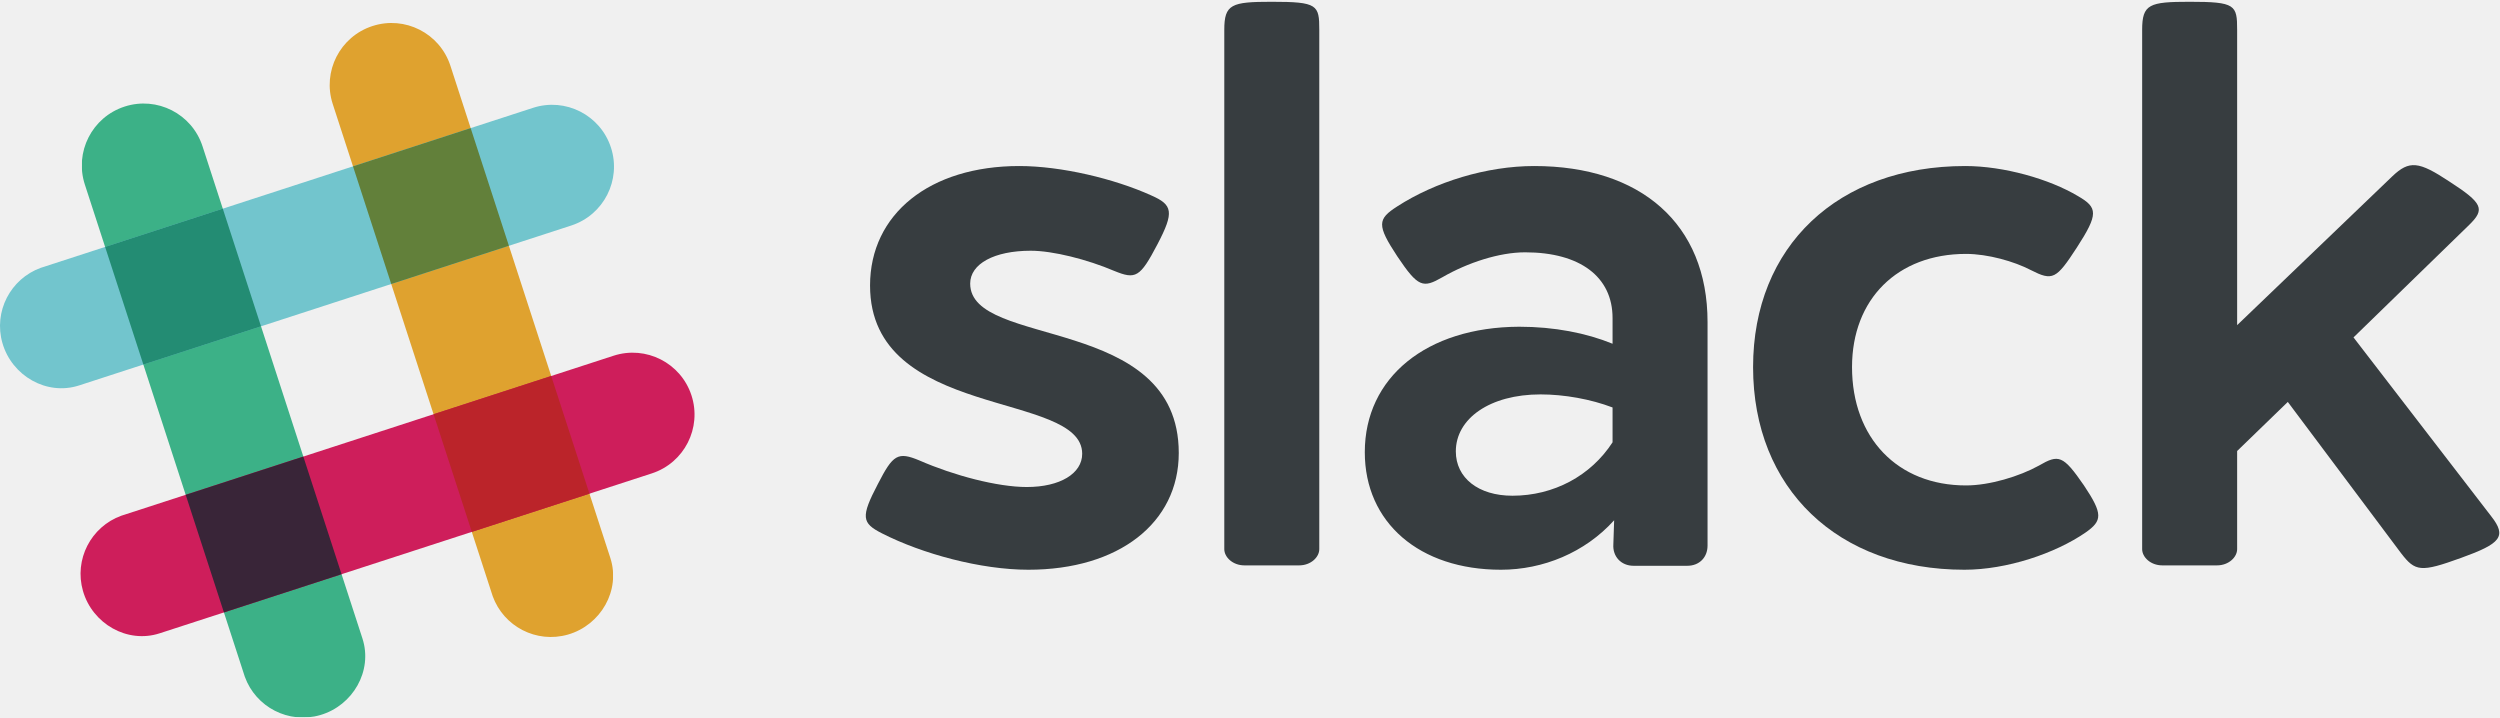
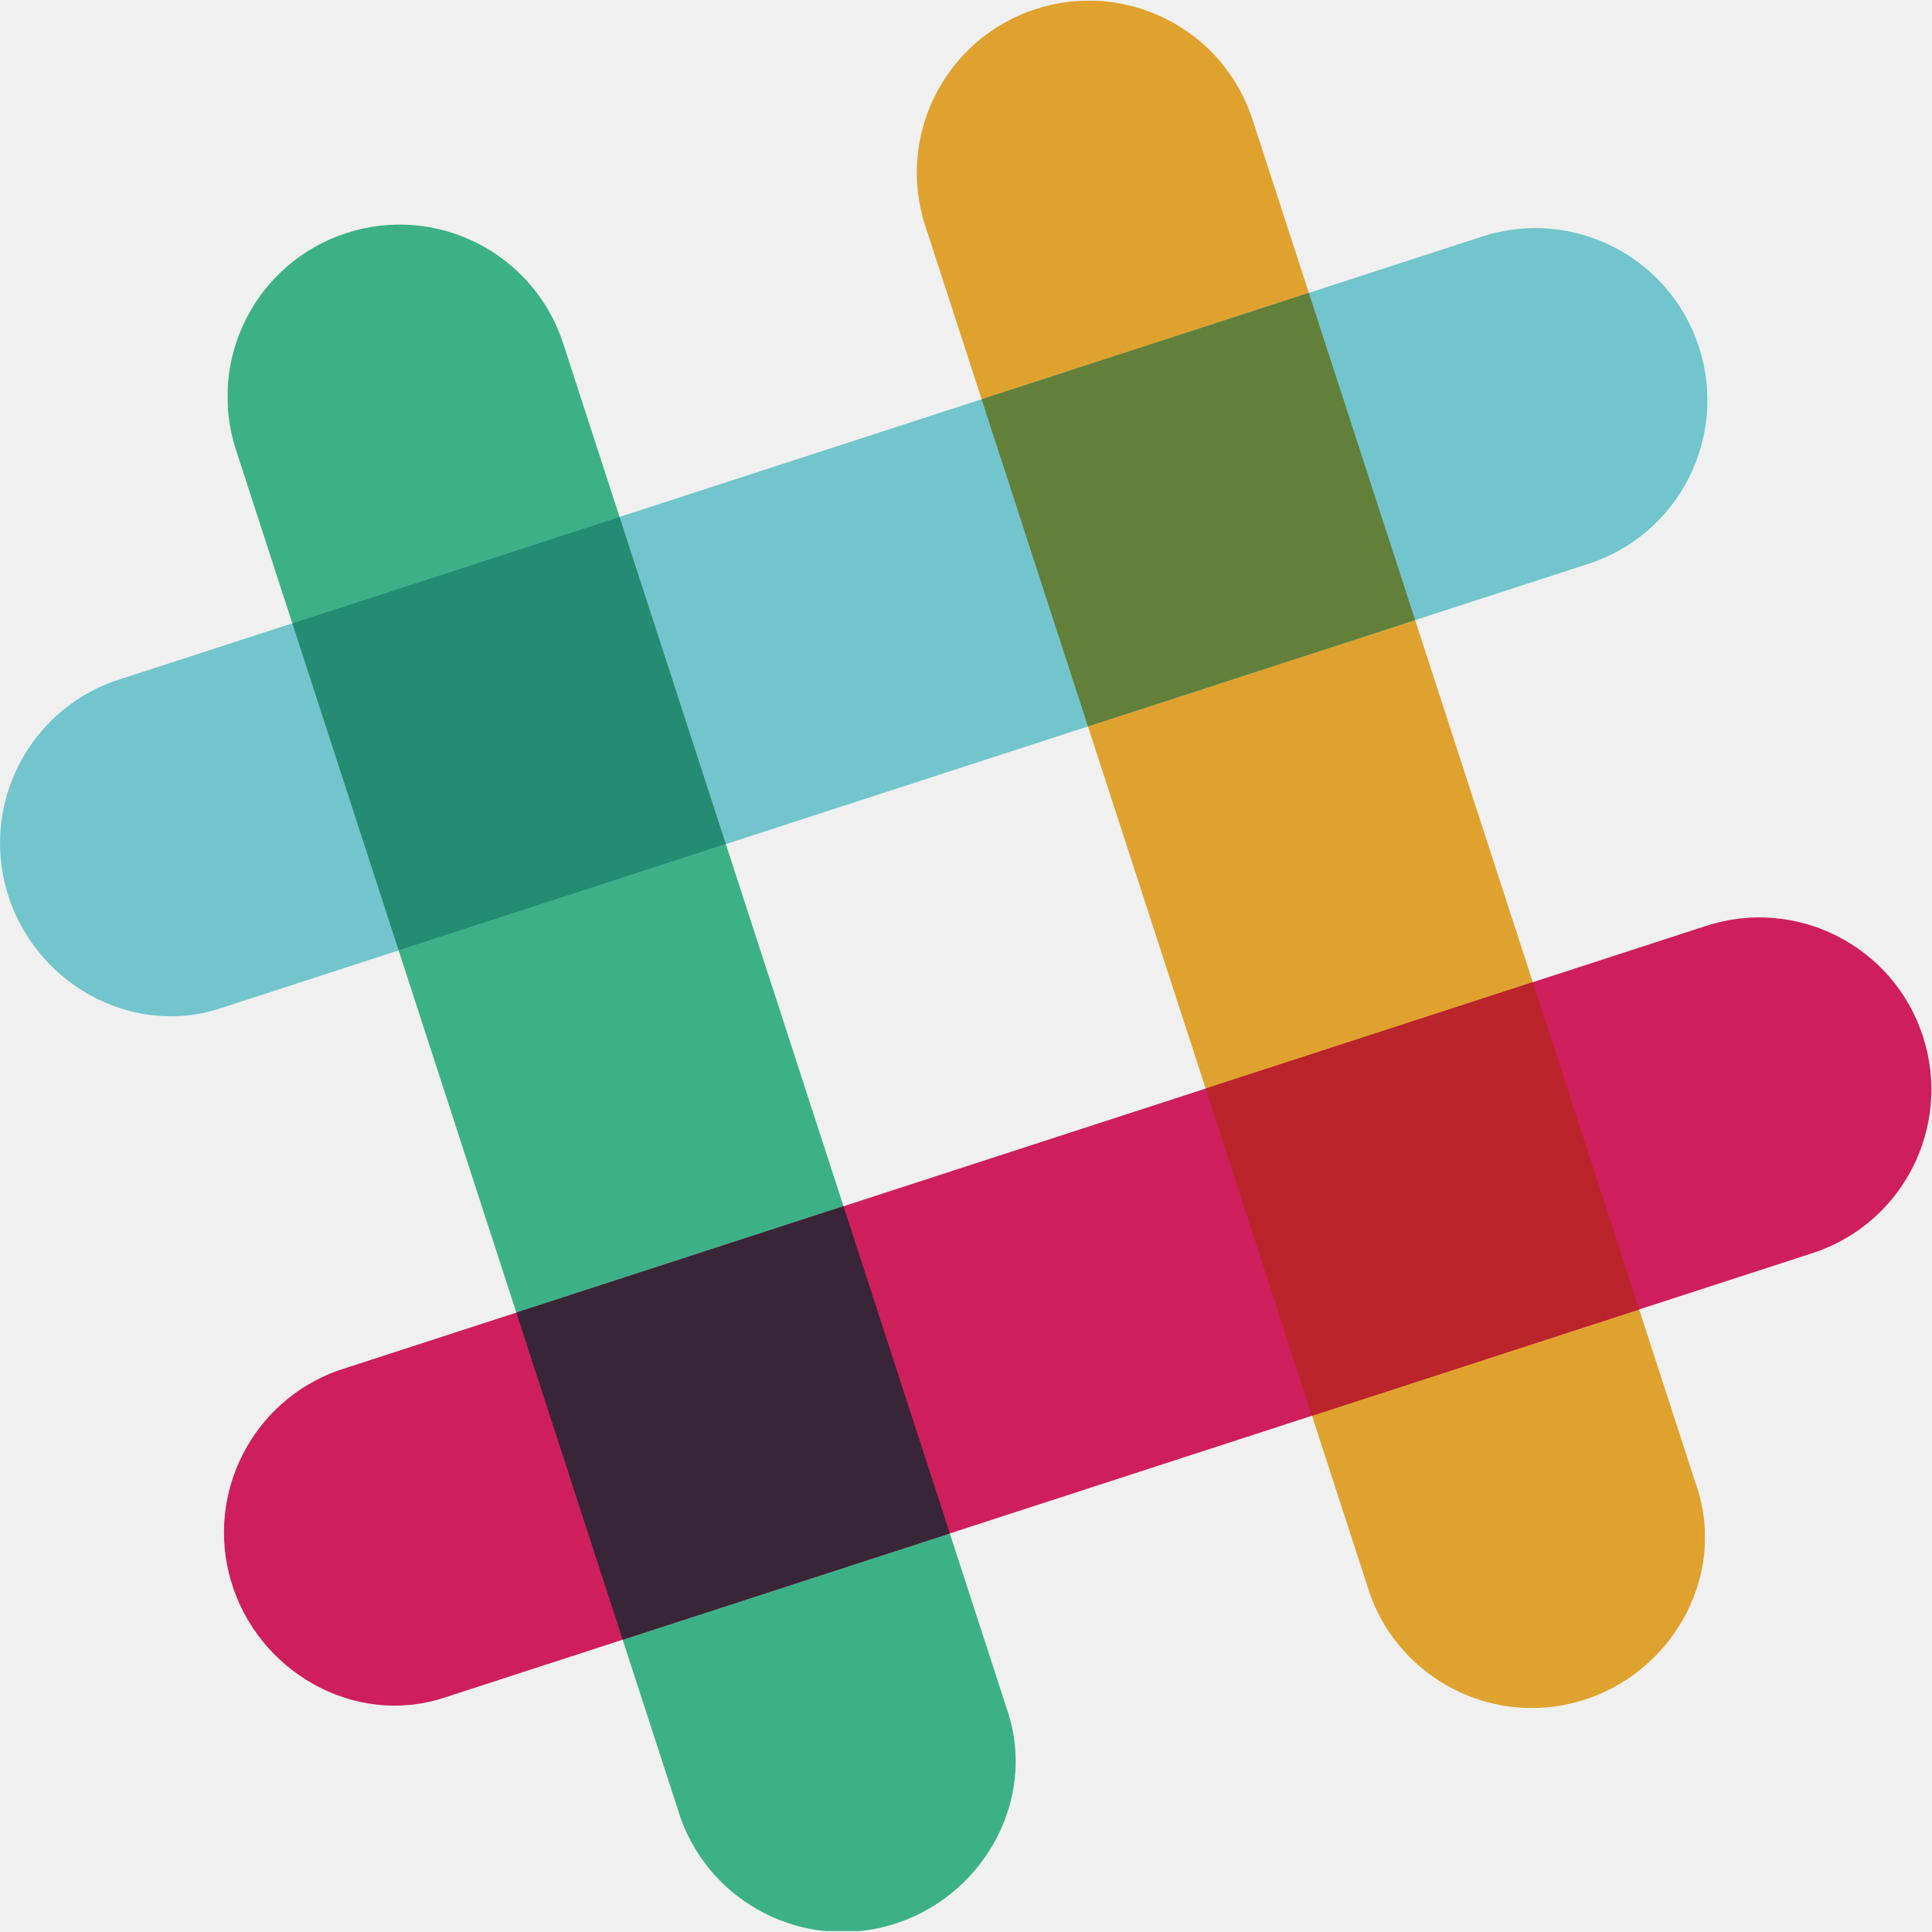
- <svg xmlns="http://www.w3.org/2000/svg" xmlns:xlink="http://www.w3.org/1999/xlink" width="439px" height="126px" viewBox="0 0 439 126" version="1.1">
+ <svg xmlns="http://www.w3.org/2000/svg" xmlns:xlink="http://www.w3.org/1999/xlink" width="122px" height="122px" viewBox="0 0 122 122" version="1.1">
  <defs>
-     <polygon id="path-1" points="0.364 121.94 93.668 121.94 93.668 0.038 0.364 0.038 0.364 121.94" />
+     <polygon id="path-1" points="0.364 121.94 93.668 121.94 93.668 0.038 0.364 0.038" />
+     <polygon id="path-3" points="0.364 121.94 93.668 121.94 93.668 0.038 0.364 0.038" />
  </defs>
  <g id="Page-1" stroke="none" stroke-width="1" fill="none" fill-rule="evenodd">
-     <g id="slack_cmyk">
-       <g id="Group-4" transform="translate(14, 4)">
-         <mask id="mask-2" fill="white">
-           <use xlink:href="#path-1" />
-         </mask>
-         <g id="Clip-2" />
-         <path d="M65.092,7.548 C63.238,1.841 57.109,-1.282 51.403,0.573 C45.696,2.427 42.573,8.556 44.428,14.262 L72.52,100.694 C74.449,106.025 80.208,109.021 85.736,107.43 C91.502,105.77 95.017,99.646 93.177,93.983 C93.107,93.767 65.092,7.548 65.092,7.548" id="Fill-1" fill="#DFA22F" mask="url(#mask-2)" />
-         <path d="M21.564,21.691 C19.709,15.985 13.58,12.862 7.874,14.716 C2.167,16.57 -0.956,22.699 0.899,28.406 L28.991,114.838 C30.92,120.169 36.679,123.165 42.207,121.573 C47.973,119.914 51.488,113.79 49.648,108.126 C49.578,107.911 21.564,21.691 21.564,21.691" id="Fill-3" fill="#3CB187" mask="url(#mask-2)" />
+     <g id="slack">
+       <g id="Group-4" transform="translate(14, 0)">
+         <g id="Fill-1-Clipped">
+           <mask id="mask-2" fill="white">
+             <use xlink:href="#path-1" />
+           </mask>
+           <g id="path-1" />
+           <path d="M65.092,7.548 C63.238,1.841 57.109,-1.282 51.403,0.573 C45.696,2.427 42.573,8.556 44.428,14.262 L72.52,100.694 C74.449,106.025 80.208,109.021 85.736,107.43 C91.502,105.77 95.017,99.646 93.177,93.983 C93.107,93.767 65.092,7.548 65.092,7.548" id="Fill-1" fill="#DFA22F" mask="url(#mask-2)" />
+         </g>
+         <g id="Fill-3-Clipped">
+           <mask id="mask-4" fill="white">
+             <use xlink:href="#path-3" />
+           </mask>
+           <g id="path-1" />
+           <path d="M21.564,21.691 C19.709,15.985 13.58,12.862 7.874,14.716 C2.167,16.57 -0.956,22.699 0.899,28.406 L28.991,114.838 C30.92,120.169 36.679,123.165 42.207,121.573 C47.973,119.914 51.488,113.79 49.648,108.126 C49.578,107.911 21.564,21.691 21.564,21.691" id="Fill-3" fill="#3CB187" mask="url(#mask-4)" />
+         </g>
      </g>
-       <path d="M114.452,83.131 C120.159,81.277 123.281,75.148 121.427,69.441 C119.573,63.735 113.444,60.612 107.738,62.466 L21.306,90.559 C15.975,92.487 12.979,98.246 14.57,103.774 C16.23,109.54 22.354,113.055 28.017,111.215 C28.233,111.145 114.452,83.131 114.452,83.131" id="Fill-5" fill="#CE1E5B" />
-       <path d="M39.32,107.543 C44.946,105.715 52.197,103.359 59.978,100.831 C58.15,95.205 55.794,87.953 53.265,80.171 L32.606,86.886 L39.32,107.543" id="Fill-6" fill="#392538" />
-       <g id="Group-10" transform="translate(0, 18)">
+       <path d="M114.452,79.131 C120.159,77.277 123.281,71.148 121.427,65.441 C119.573,59.735 113.444,56.612 107.738,58.466 L21.306,86.559 C15.975,88.487 12.979,94.246 14.57,99.774 C16.23,105.54 22.354,109.055 28.017,107.215 C28.233,107.145 114.452,79.131 114.452,79.131" id="Fill-5" fill="#CE1E5B" />
+       <path d="M39.32,103.543 C44.946,101.715 52.197,99.359 59.978,96.831 C58.15,91.205 55.794,83.953 53.265,76.171 L32.606,82.886 L39.32,103.543" id="Fill-6" fill="#392538" />
+       <g id="Group-10" transform="translate(0, 14)">
        <path d="M82.849,75.399 C90.659,72.862 97.918,70.503 103.507,68.687 C101.679,63.061 99.322,55.807 96.793,48.023 L76.134,54.738 L82.849,75.399" id="Fill-7" fill="#BB242A" />
        <path d="M100.309,21.602 C106.015,19.748 109.138,13.619 107.284,7.912 C105.43,2.206 99.301,-0.917 93.594,0.937 L7.162,29.03 C1.831,30.958 -1.165,36.717 0.427,42.245 C2.086,48.011 8.21,51.526 13.874,49.686 C14.089,49.616 100.309,21.602 100.309,21.602" id="Fill-9" fill="#72C5CD" />
      </g>
-       <path d="M25.173,64.015 C30.799,62.187 38.052,59.83 45.834,57.302 C43.297,49.491 40.938,42.232 39.122,36.642 L18.458,43.358 L25.173,64.015" id="Fill-11" fill="#238C73" />
-       <path d="M68.701,49.872 C76.513,47.334 83.773,44.975 89.363,43.158 C86.825,35.346 84.466,28.085 82.649,22.494 L61.986,29.21 L68.701,49.872" id="Fill-12" fill="#62803A" />
-       <path d="M202.125,34.299 C205.948,35.967 206.226,37.218 203.237,42.917 C200.18,48.755 199.415,49.102 195.662,47.573 C190.936,45.558 184.889,44.029 180.997,44.029 C174.604,44.029 170.364,46.322 170.364,49.797 C170.364,61.265 206.991,55.079 206.991,79.543 C206.991,91.845 196.426,100.046 180.581,100.046 C172.241,100.046 161.954,97.266 154.865,93.652 C151.321,91.845 151.113,90.802 154.17,84.964 C156.812,79.821 157.645,79.265 161.468,80.864 C167.514,83.505 175.16,85.52 180.303,85.52 C186.141,85.52 190.033,83.157 190.033,79.682 C190.033,68.562 152.781,73.844 152.781,50.145 C152.781,37.565 163.275,29.155 178.982,29.155 C186.349,29.155 195.662,31.379 202.125,34.299" id="Fill-13" fill="#373D40" />
-       <path d="M231.666,5.247 L231.666,96.432 C231.666,97.822 230.206,99.281 228.122,99.281 L218.53,99.281 C216.445,99.281 214.985,97.822 214.985,96.432 L214.985,5.247 C214.985,0.73 216.237,0.313 223.326,0.313 C231.388,0.313 231.666,0.869 231.666,5.247" id="Fill-14" fill="#373D40" />
-       <path d="M255.643,79.265 C255.643,83.922 259.605,87.049 265.582,87.049 C272.81,87.049 279.342,83.574 283.165,77.667 L283.165,71.551 C279.342,70.091 274.686,69.257 270.516,69.257 C261.62,69.257 255.643,73.497 255.643,79.265 Z M299.845,56.539 L299.845,95.806 C299.845,97.891 298.386,99.351 296.301,99.351 L286.848,99.351 C284.694,99.351 283.165,97.752 283.304,95.598 L283.443,91.358 C278.3,97.057 270.933,100.046 263.566,100.046 C249.249,100.046 239.658,91.775 239.658,79.404 C239.658,66.269 250.5,57.442 266.763,57.373 C272.949,57.373 278.578,58.485 283.165,60.361 L283.165,55.844 C283.165,48.616 277.466,44.307 267.806,44.307 C263.288,44.307 257.728,46.114 253.28,48.685 C249.874,50.631 249.04,50.492 245.357,45.002 C241.743,39.511 241.882,38.469 245.357,36.245 C252.029,31.935 261.064,29.155 269.404,29.155 C288.099,29.155 299.845,39.303 299.845,56.539 L299.845,56.539 Z" id="Fill-15" fill="#373D40" />
-       <g id="Group-19" transform="translate(307, 0)" fill="#373D40">
-         <path d="M57.901,34.438 C61.375,36.453 61.515,37.565 57.692,43.473 C54.079,49.033 53.453,49.38 49.631,47.434 C46.711,45.905 42.055,44.585 38.232,44.585 C26.209,44.585 18.216,52.508 18.216,64.462 C18.216,76.902 26.209,85.242 38.232,85.242 C42.403,85.242 47.615,83.644 51.02,81.767 C54.495,79.752 55.26,79.891 58.943,85.242 C62.279,90.246 62.21,91.428 59.221,93.513 C53.87,97.196 45.391,100.046 37.955,100.046 C15.715,100.046 0.841,85.798 0.841,64.462 C0.841,43.264 15.715,29.155 38.093,29.155 C44.904,29.155 52.897,31.449 57.901,34.438" id="Fill-16" />
-         <path d="M130.461,90.663 C133.241,94.208 132.129,95.459 125.179,97.961 C118.09,100.532 117.117,100.393 114.616,97.127 L94.738,70.578 L85.842,79.196 L85.842,96.432 C85.842,97.822 84.383,99.281 82.298,99.281 L72.707,99.281 C70.622,99.281 69.162,97.822 69.162,96.432 L69.162,5.247 C69.162,0.73 70.413,0.313 77.502,0.313 C85.564,0.313 85.842,0.869 85.842,5.247 L85.842,57.095 L113.086,30.963 C116.075,28.113 117.743,28.322 123.094,31.866 C129.002,35.689 129.419,36.731 126.569,39.511 L106.275,59.249 L130.461,90.663" id="Fill-18" />
-       </g>
+       <path d="M25.173,60.015 C30.799,58.187 38.052,55.83 45.834,53.302 C43.297,45.491 40.938,38.232 39.122,32.642 L18.458,39.358 L25.173,60.015" id="Fill-11" fill="#238C73" />
+       <path d="M68.701,45.872 C76.513,43.334 83.773,40.975 89.363,39.158 C86.825,31.346 84.466,24.085 82.649,18.494 L61.986,25.21 L68.701,45.872" id="Fill-12" fill="#62803A" />
    </g>
  </g>
</svg>
